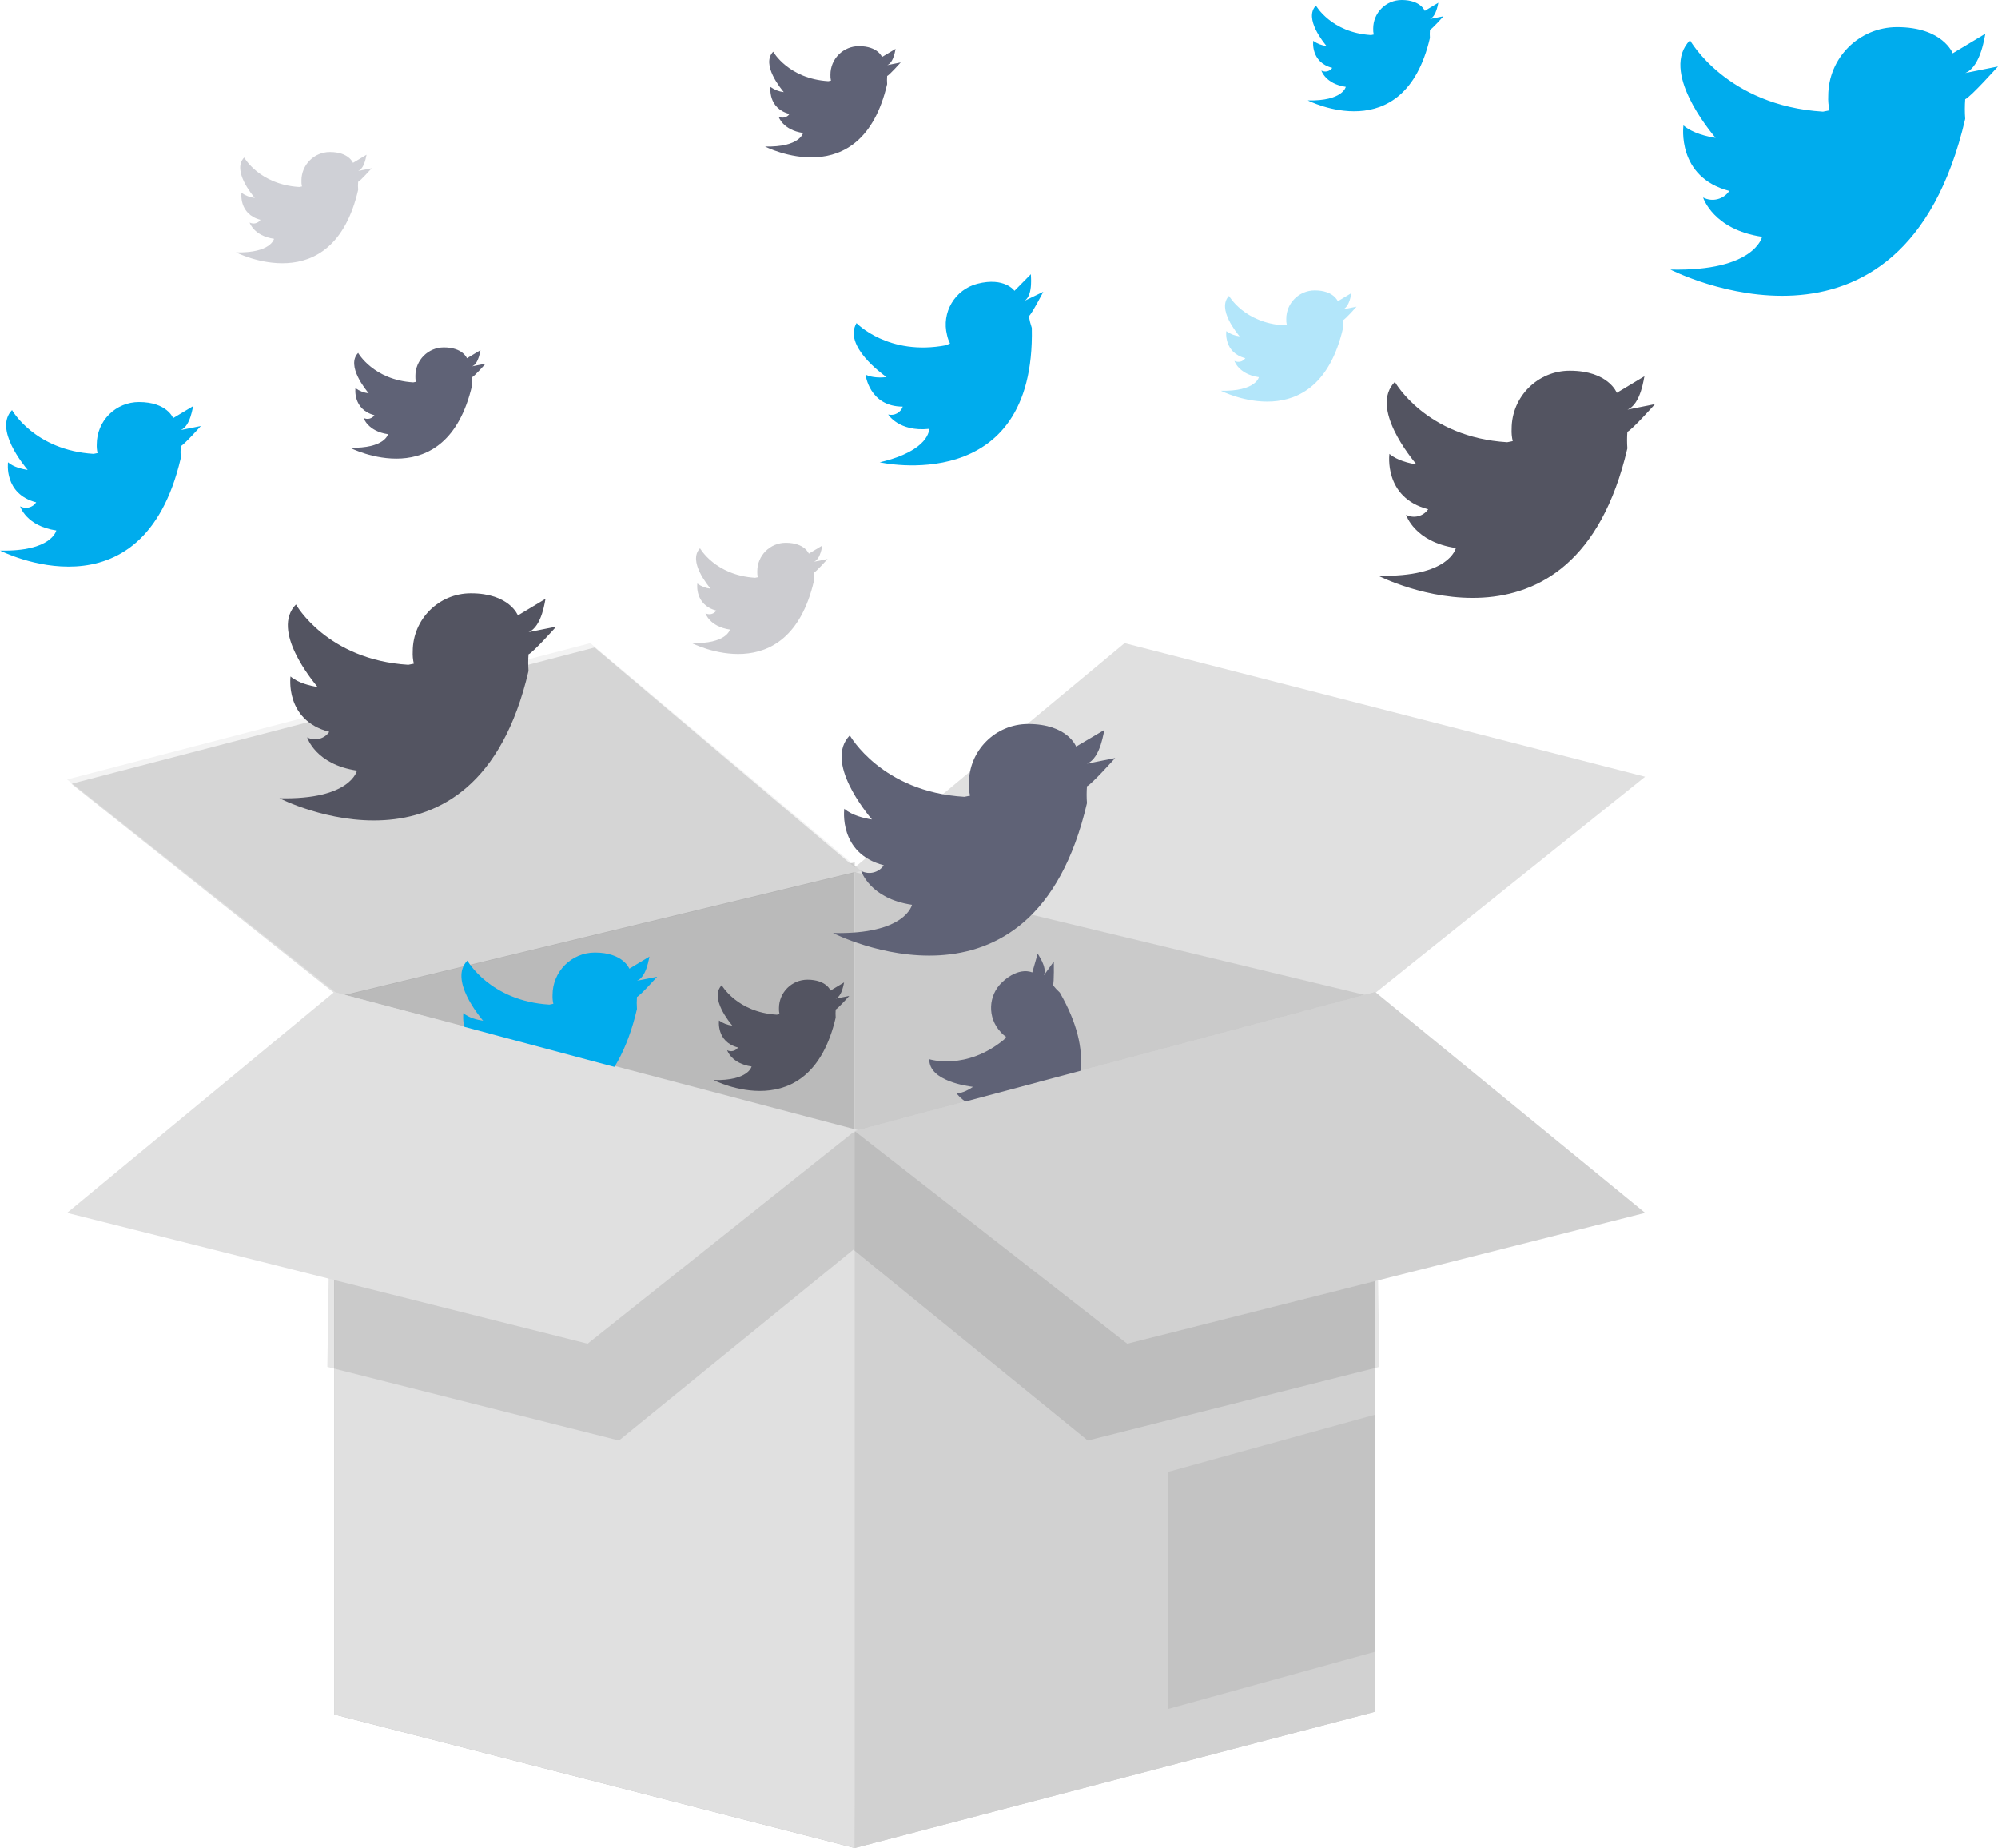
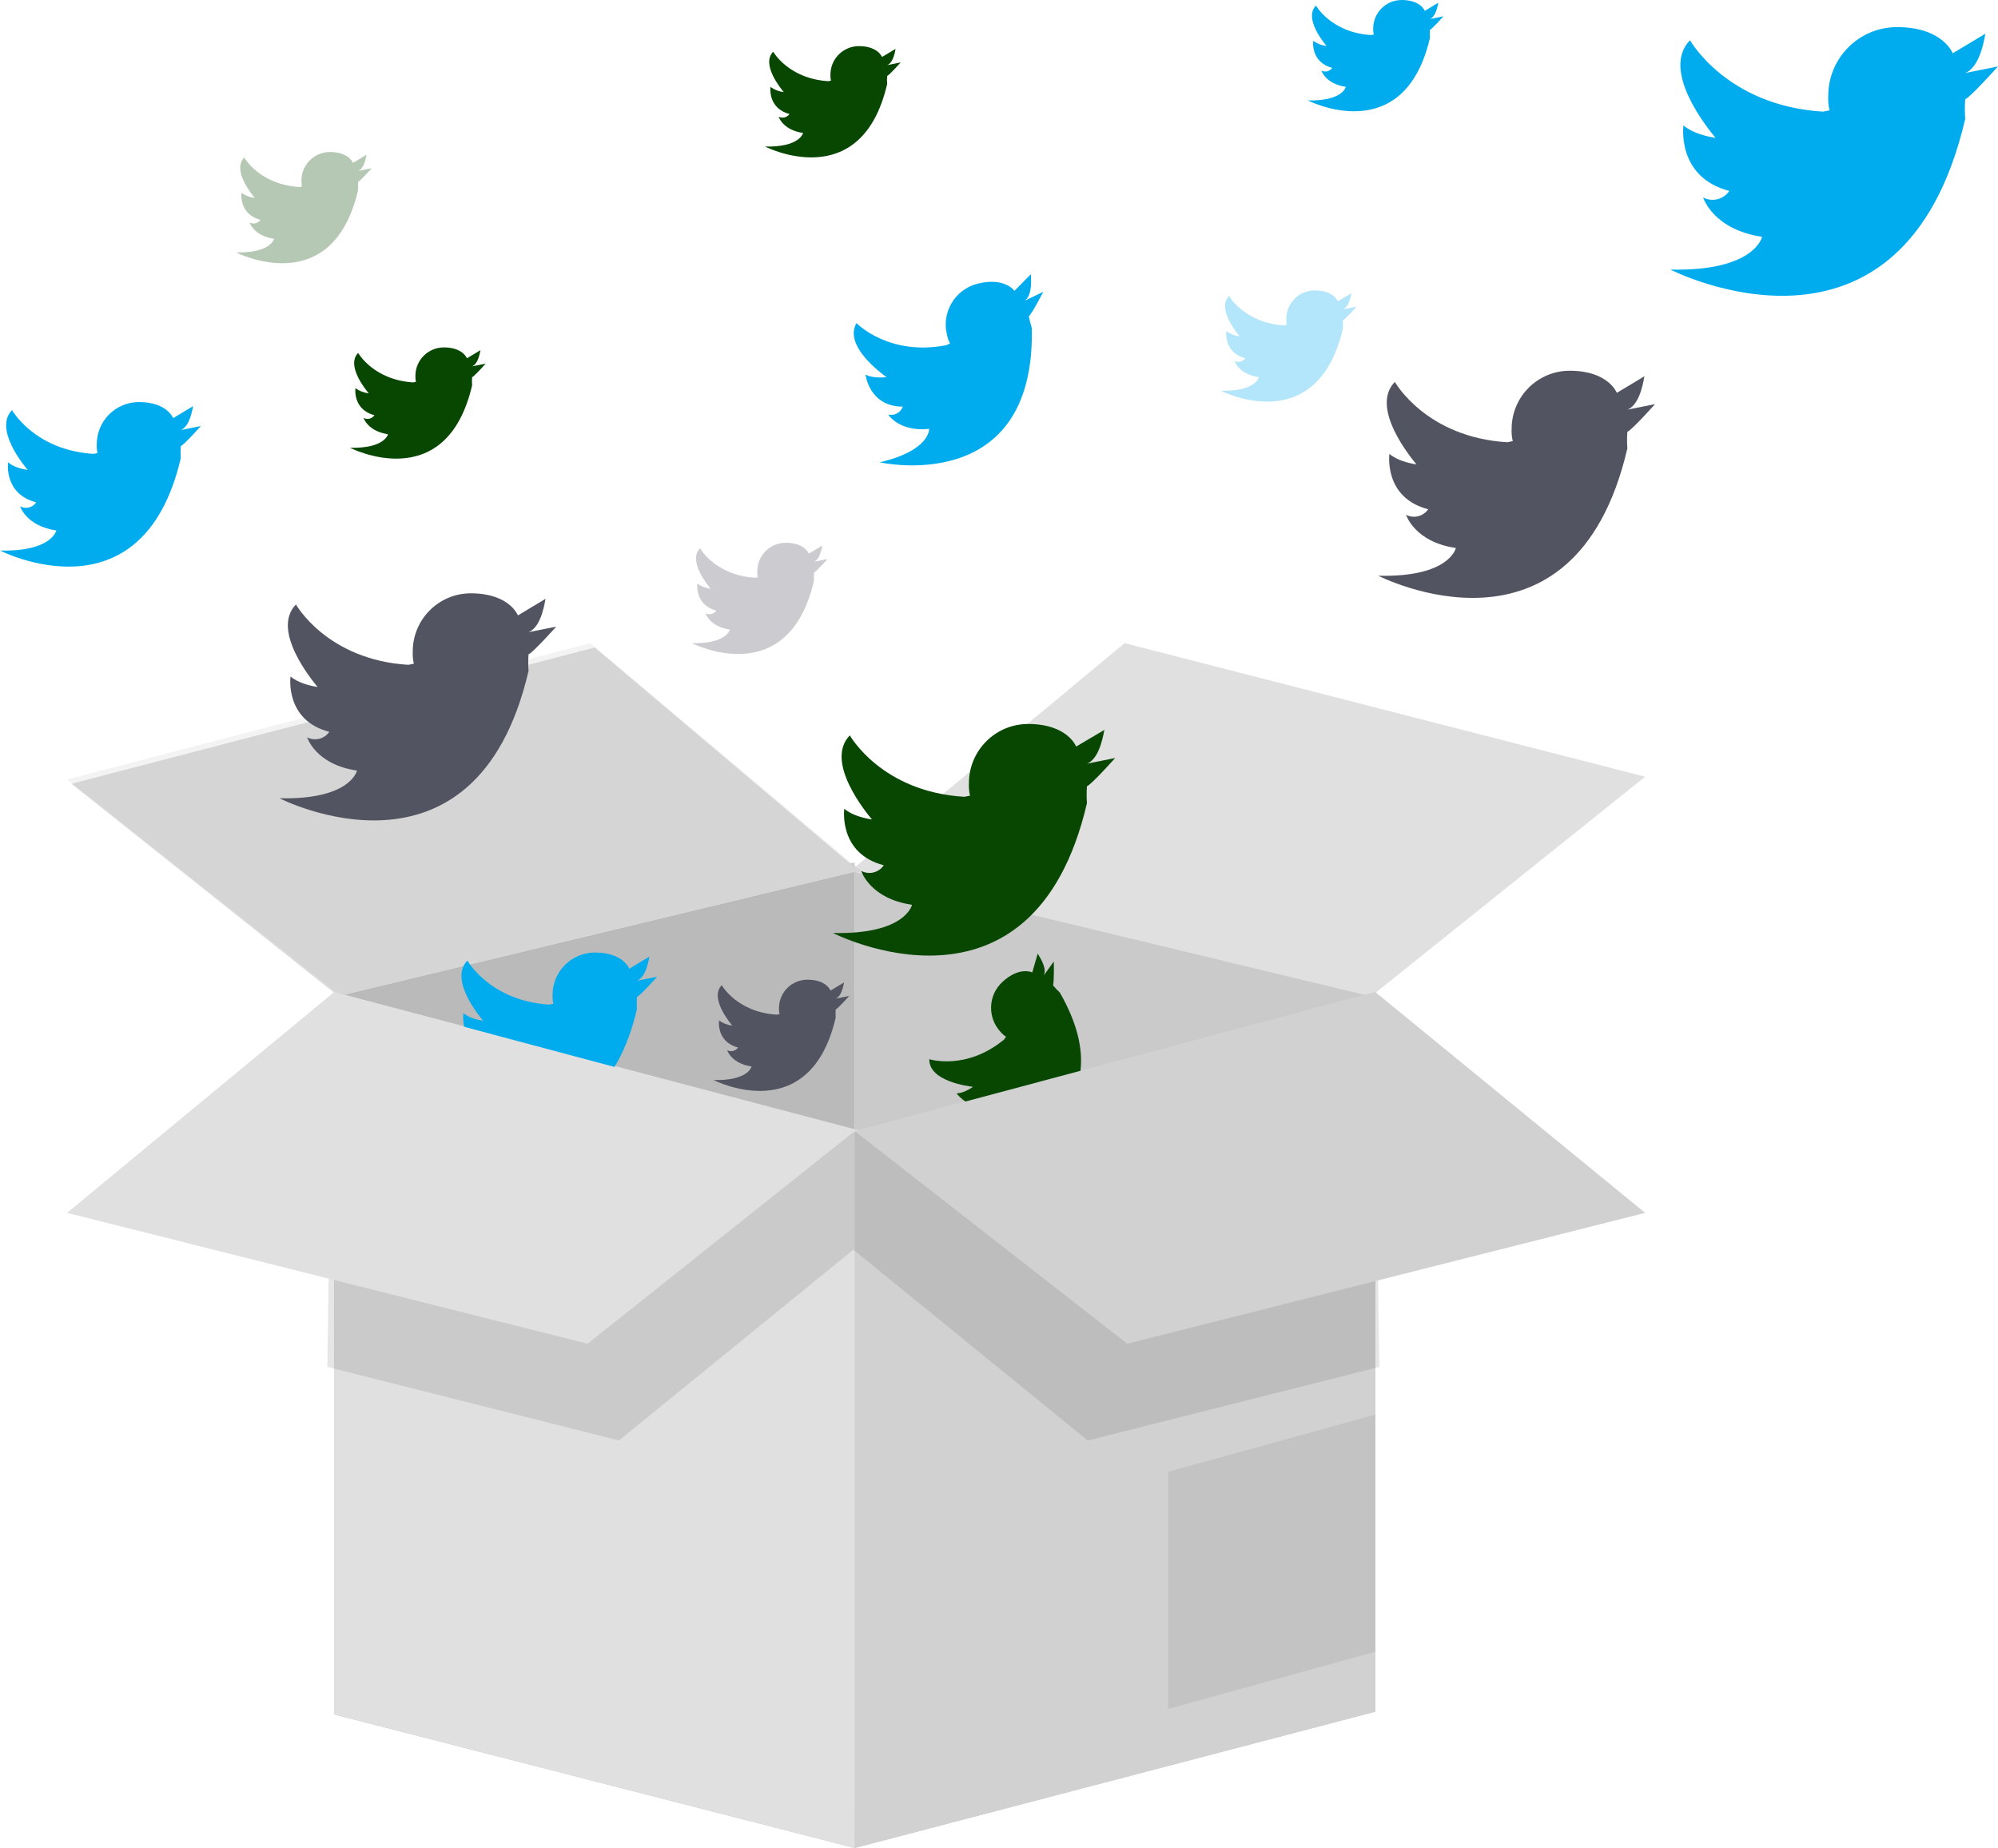
<svg xmlns="http://www.w3.org/2000/svg" data-name="Layer 1" width="813.15" height="752" viewBox="0 0 813.15 752">
  <path fill="#e0e0e0" d="M559.73 403.7l-211.87-51.03V752l211.87-55.46V403.7z" />
  <path opacity=".1" d="M559.73 403.7l-211.87-51.03V752l211.87-55.46V403.7z" />
  <path fill="#e0e0e0" d="M135.99 403.7l211.87-51.03V752l-211.87-54.35V403.7z" />
  <path opacity=".17" d="M135.99 401.93l211.87-51.02V752l-211.87-54.35V401.93z" />
  <path fill="#e0e0e0" d="M346.09 354.44l111.59-92.73 211.86 54.36-111.58 89.39-211.87-51.02z" />
  <path fill="#e0e0e0" d="M29.05 318.94l108.71 86.52 211.86-51.02-107.59-90.96-212.98 55.46z" />
  <path opacity=".05" d="M27.29 317.18l111.35 88.28 211.87-51.02-110.25-92.73-212.97 55.47z" />
  <path fill="#e0e0e0" d="M135.99 403.7v293.95L347.86 752l2.86-291.73-214.73-56.57z" />
  <path fill="#e0e0e0" d="M559.73 696.54L347.86 752V460.27l211.87-56.57v292.84z" />
  <path opacity=".07" d="M559.73 696.54L347.86 752V460.27l211.87-56.57v292.84z" />
  <path opacity=".07" d="M475.42 598.92v96.51l84.31-23.3v-96.5l-84.31 23.29z" />
  <path opacity=".1" d="M133.22 556.22l118.69 29.95 95.4-77.65v-47.7l-211.87-53.24-2.22 148.64zm428.17 0L442.7 586.17l-95.39-77.65v-47.7l211.86-53.24 2.22 148.64z" />
  <path d="M259.23 399.1l8.21-1.64s-6.9 7.72-8.21 8.21a33.05 33.05 0 000 4.93c-15.77 67.69-73.93 37.79-73.93 37.79 21.19.49 23-8.21 23-8.21-12.32-1.81-14.79-9.86-14.79-9.86a5.08 5.08 0 006.57-1.64c-13.31-3.45-11.5-16.43-11.5-16.43 2.3 2 5.91 2.79 8.05 3.12-1.48-1.81-14-16.76-6.41-24.48 0 0 9.2 16.43 33.35 17.91l1.64-.33a12.89 12.89 0 01-.33-3.61 17.25 17.25 0 0117.25-17.25c11.5 0 14 6.57 14 6.57l8.21-4.93c-.18-.01-1 8.21-5.11 9.85z" fill="#00aced" />
  <path fill="#e0e0e0" d="M135.99 403.7l-108.7 89.85 211.86 53.24 108.71-86.52-211.87-56.57z" />
-   <path d="M424.82 396.91l4.06-5.65s.18 8.6-.34 9.65a27.47 27.47 0 002.79 3c28.77 50.08-23.53 64.86-23.53 64.86 13.16-11.71 9.33-18 9.33-18-8.56 5.85-14.56 2.35-14.56 2.35a4.22 4.22 0 003.06-4.72c-10 5.44-16.3-3.47-16.3-3.47 2.52-.1 5.18-1.65 6.66-2.66-1.92-.26-18-2.27-17.77-11.25 0 0 14.9 4.77 30.42-8l.81-1.13a10.71 10.71 0 01-2.25-2 14.33 14.33 0 01.71-20.26c7-6.52 12.21-3.92 12.21-3.92l2.2-7.65c-.09.07 4.06 5.52 2.5 8.85z" fill="#5f6276" />
+   <path d="M424.82 396.91l4.06-5.65s.18 8.6-.34 9.65a27.47 27.47 0 002.79 3c28.77 50.08-23.53 64.86-23.53 64.86 13.16-11.71 9.33-18 9.33-18-8.56 5.85-14.56 2.35-14.56 2.35a4.22 4.22 0 003.06-4.72c-10 5.44-16.3-3.47-16.3-3.47 2.52-.1 5.18-1.65 6.66-2.66-1.92-.26-18-2.27-17.77-11.25 0 0 14.9 4.77 30.42-8l.81-1.13a10.71 10.71 0 01-2.25-2 14.33 14.33 0 01.71-20.26c7-6.52 12.21-3.92 12.21-3.92l2.2-7.65c-.09.07 4.06 5.52 2.5 8.85z" fill="#074701" />
  <path fill="#e0e0e0" d="M559.73 403.7l109.81 89.85-210.76 53.24-110.92-86.52 211.87-56.57z" />
  <path opacity=".07" d="M559.73 403.7l109.81 89.85-210.76 53.24-110.92-86.52 211.87-56.57z" />
  <path d="M417.09 122.35l7.51-3.61s-4.74 9.15-5.89 9.95a32.88 32.88 0 001.22 4.75c1.53 69.12-61.9 54.68-61.9 54.68 20.54-4.76 20.13-13.6 20.13-13.6-12.32 1.3-16.68-5.84-16.68-5.84a5 5 0 005.93-3.21c-13.68 0-15.14-13-15.14-13 2.7 1.33 6.39 1.23 8.53 1-1.87-1.38-17.6-12.7-12.22-22 0 0 12.93 13.56 36.56 9l1.5-.72a12.82 12.82 0 01-1.21-3.4 17.16 17.16 0 0112.36-20.89c11.08-2.84 15.08 2.88 15.08 2.88l6.7-6.78c-.17.07 1.07 8.19-2.48 10.79zM73.57 175l8.17-1.63s-6.86 7.68-8.17 8.17a32.88 32.88 0 000 4.9C57.88 253.77.03 224.03.03 224.03c21.08.49 22.88-8.17 22.88-8.17-12.26-1.8-14.71-9.81-14.71-9.81a5 5 0 006.54-1.63C1.47 201 3.27 188.12 3.27 188.12c2.29 2 5.88 2.78 8 3.11-1.47-1.8-13.89-16.67-6.37-24.35 0 0 9.15 16.34 33.18 17.81l1.63-.33a12.82 12.82 0 01-.33-3.6 17.16 17.16 0 0117.19-17.15c11.44 0 13.89 6.54 13.89 6.54l8.17-4.9c-.19-.01-1 8.16-5.06 9.75zM799.81 29.71l13.33-2.67s-11.2 12.53-13.33 13.33a53.64 53.64 0 000 8c-25.6 109.85-120 61.32-120 61.32 34.39.8 37.33-13.33 37.33-13.33-20-2.93-24-16-24-16a8.24 8.24 0 0010.66-2.67c-21.6-5.6-18.66-26.66-18.66-26.66 3.73 3.2 9.6 4.53 13.06 5.07-2.4-2.93-22.66-27.2-10.4-39.73 0 0 14.93 26.66 54.12 29.06l2.67-.53a20.92 20.92 0 01-.53-5.87 28 28 0 0128-28c18.66 0 22.66 10.66 22.66 10.66l13.33-8c-.24.02-1.57 13.31-8.24 16.02zM581.95 7.73l5.52-1.1s-4.64 5.19-5.52 5.52a22.21 22.21 0 000 3.31c-10.6 45.5-49.69 25.4-49.69 25.4 14.25.33 15.46-5.52 15.46-5.52-8.28-1.21-9.94-6.63-9.94-6.63a3.41 3.41 0 004.42-1.1c-8.94-2.32-7.73-11-7.73-11a11.48 11.48 0 005.41 2.1c-1-1.21-9.39-11.26-4.31-16.45 0 0 6.18 11 22.42 12l1.1-.22a8.66 8.66 0 01-.22-2.43A11.59 11.59 0 01570.47 0c7.73 0 9.39 4.42 9.39 4.42l5.52-3.31c-.12-.01-.67 5.52-3.43 6.62z" fill="#00aced" />
  <path d="M331.28 228.58l5.52-1.1s-4.64 5.19-5.52 5.52a22.21 22.21 0 000 3.31c-10.6 45.5-49.69 25.4-49.69 25.4 14.25.33 15.46-5.52 15.46-5.52-8.28-1.21-9.94-6.63-9.94-6.63a3.41 3.41 0 004.42-1.1c-8.94-2.32-7.73-11-7.73-11a11.48 11.48 0 005.41 2.1c-1-1.21-9.39-11.26-4.31-16.45 0 0 6.18 11 22.42 12l1.1-.22a8.66 8.66 0 01-.22-2.43 11.59 11.59 0 0111.59-11.59c7.73 0 9.39 4.42 9.39 4.42l5.52-3.31c-.13.02-.66 5.5-3.42 6.6z" fill="#535461" opacity=".3" />
  <path d="M546.57 125.89l5.52-1.1s-4.59 5.21-5.52 5.51a22.21 22.21 0 000 3.31c-10.6 45.5-49.69 25.4-49.69 25.4 14.25.33 15.46-5.52 15.46-5.52-8.28-1.21-9.94-6.63-9.94-6.63a3.41 3.41 0 004.42-1.1c-8.94-2.32-7.73-11-7.73-11a11.48 11.48 0 005.41 2.1c-1-1.21-9.39-11.26-4.31-16.45 0 0 6.18 11 22.42 12l1.1-.22a8.66 8.66 0 01-.22-2.43 11.59 11.59 0 0111.59-11.59c7.73 0 9.39 4.42 9.39 4.42l5.52-3.31c-.06-.02-.62 5.5-3.42 6.61z" fill="#00aced" opacity=".3" />
-   <path d="M442.37 310.76l11.48-2.3s-9.65 10.8-11.48 11.48a46.21 46.21 0 000 6.89c-22.05 94.63-103.36 52.83-103.36 52.83 29.63.69 32.16-11.48 32.16-11.48-17.23-2.53-20.67-13.78-20.67-13.78a7.1 7.1 0 009.19-2.3c-18.6-4.82-16.08-23-16.08-23 3.22 2.76 8.27 3.9 11.25 4.36-2.07-2.53-19.52-23.43-9-34.22 0 0 12.86 23 46.63 25l2.3-.46a18 18 0 01-.46-5.05 24.11 24.11 0 0124.12-24.12c16.08 0 19.52 9.19 19.52 9.19l11.52-6.8c-.23 0-1.38 11.47-7.12 13.76zM361.09 26.5l5.48-1.1s-4.64 5.19-5.52 5.52a22.21 22.21 0 000 3.31c-10.6 45.5-49.69 25.4-49.69 25.4 14.25.33 15.46-5.52 15.46-5.52-8.28-1.21-9.94-6.63-9.94-6.63a3.41 3.41 0 004.42-1.1c-8.94-2.32-7.73-11-7.73-11a11.48 11.48 0 005.41 2.1c-1-1.21-9.39-11.26-4.31-16.45 0 0 6.18 11 22.42 12l1.1-.22a8.66 8.66 0 01-.22-2.43 11.59 11.59 0 0111.6-11.61c7.73 0 9.39 4.42 9.39 4.42l5.52-3.31c-.07 0-.62 5.52-3.39 6.62zM192.14 149.08l5.52-1.1s-4.64 5.19-5.52 5.52a22.21 22.21 0 000 3.31c-10.6 45.5-49.69 25.4-49.69 25.4 14.25.33 15.46-5.52 15.46-5.52-8.28-1.21-9.94-6.63-9.94-6.63a3.41 3.41 0 004.42-1.1c-8.94-2.32-7.73-11-7.73-11a11.48 11.48 0 005.41 2.1c-1-1.21-9.39-11.26-4.31-16.45 0 0 6.18 11 22.42 12l1.1-.22a8.66 8.66 0 01-.22-2.43 11.59 11.59 0 0111.59-11.59c7.73 0 9.39 4.42 9.39 4.42l5.52-3.31c-.11-.03-.66 5.52-3.42 6.6z" fill="#5f6276" />
-   <path d="M145.76 69.57l5.52-1.1s-4.64 5.19-5.52 5.52a22.21 22.21 0 000 3.31c-10.6 45.5-49.69 25.4-49.69 25.4 14.25.33 15.46-5.52 15.46-5.52-8.28-1.21-9.94-6.63-9.94-6.63a3.41 3.41 0 004.42-1.1c-8.94-2.32-7.73-11-7.73-11a11.48 11.48 0 005.41 2.1c-1-1.21-9.39-11.26-4.31-16.45 0 0 6.18 11 22.42 12l1.1-.22a8.66 8.66 0 01-.22-2.43 11.59 11.59 0 0111.59-11.59c7.73 0 9.39 4.42 9.39 4.42l5.52-3.31c-.11-.03-.61 5.5-3.42 6.6z" fill="#5f6276" opacity=".3" />
+   <path d="M442.37 310.76l11.48-2.3s-9.65 10.8-11.48 11.48a46.21 46.21 0 000 6.89c-22.05 94.63-103.36 52.83-103.36 52.83 29.63.69 32.16-11.48 32.16-11.48-17.23-2.53-20.67-13.78-20.67-13.78a7.1 7.1 0 009.19-2.3c-18.6-4.82-16.08-23-16.08-23 3.22 2.76 8.27 3.9 11.25 4.36-2.07-2.53-19.52-23.43-9-34.22 0 0 12.86 23 46.63 25l2.3-.46a18 18 0 01-.46-5.05 24.11 24.11 0 0124.12-24.12c16.08 0 19.52 9.19 19.52 9.19l11.52-6.8c-.23 0-1.38 11.47-7.12 13.76zM361.09 26.5l5.48-1.1s-4.64 5.19-5.52 5.52a22.21 22.21 0 000 3.31c-10.6 45.5-49.69 25.4-49.69 25.4 14.25.33 15.46-5.52 15.46-5.52-8.28-1.21-9.94-6.63-9.94-6.63a3.41 3.41 0 004.42-1.1c-8.94-2.32-7.73-11-7.73-11a11.48 11.48 0 005.41 2.1c-1-1.21-9.39-11.26-4.31-16.45 0 0 6.18 11 22.42 12l1.1-.22a8.66 8.66 0 01-.22-2.43 11.59 11.59 0 0111.6-11.61c7.73 0 9.39 4.42 9.39 4.42l5.52-3.31c-.07 0-.62 5.52-3.39 6.62zM192.14 149.08l5.52-1.1s-4.64 5.19-5.52 5.52a22.21 22.21 0 000 3.31c-10.6 45.5-49.69 25.4-49.69 25.4 14.25.33 15.46-5.52 15.46-5.52-8.28-1.21-9.94-6.63-9.94-6.63a3.41 3.41 0 004.42-1.1c-8.94-2.32-7.73-11-7.73-11a11.48 11.48 0 005.41 2.1c-1-1.21-9.39-11.26-4.31-16.45 0 0 6.18 11 22.42 12l1.1-.22a8.66 8.66 0 01-.22-2.43 11.59 11.59 0 0111.59-11.59c7.73 0 9.39 4.42 9.39 4.42l5.52-3.31c-.11-.03-.66 5.52-3.42 6.6z" fill="#074701" />
+   <path d="M145.76 69.57l5.52-1.1s-4.64 5.19-5.52 5.52a22.21 22.21 0 000 3.31c-10.6 45.5-49.69 25.4-49.69 25.4 14.25.33 15.46-5.52 15.46-5.52-8.28-1.21-9.94-6.63-9.94-6.63a3.41 3.41 0 004.42-1.1c-8.94-2.32-7.73-11-7.73-11a11.48 11.48 0 005.41 2.1c-1-1.21-9.39-11.26-4.31-16.45 0 0 6.18 11 22.42 12l1.1-.22a8.66 8.66 0 01-.22-2.43 11.59 11.59 0 0111.59-11.59c7.73 0 9.39 4.42 9.39 4.42l5.52-3.31c-.11-.03-.61 5.5-3.42 6.6z" fill="#074701" opacity=".3" />
  <path d="M340.11 406.37l5.52-1.1s-4.64 5.19-5.52 5.52a22.21 22.21 0 000 3.31c-10.6 45.5-49.69 25.4-49.69 25.4 14.25.33 15.46-5.52 15.46-5.52-8.28-1.21-9.94-6.63-9.94-6.63a3.41 3.41 0 004.42-1.1c-8.94-2.32-7.73-11-7.73-11a11.48 11.48 0 005.41 2.1c-1-1.21-9.39-11.26-4.31-16.45 0 0 6.18 11 22.42 12l1.1-.22a8.66 8.66 0 01-.22-2.43 11.59 11.59 0 0111.59-11.59c7.73 0 9.39 4.42 9.39 4.42l5.52-3.31c-.1-.02-.66 5.5-3.42 6.6zM662.34 166.7l11.23-2.25s-9.46 10.59-11.26 11.26a45.32 45.32 0 000 6.76c-21.63 92.81-101.37 51.81-101.37 51.81 29.09.72 31.57-11.28 31.57-11.28-16.9-2.48-20.27-13.52-20.27-13.52a7 7 0 009-2.25c-18.25-4.73-15.77-22.53-15.77-22.53 3.15 2.7 8.11 3.83 11 4.28-2-2.48-19.15-23-8.79-33.57 0 0 12.62 22.53 45.73 24.55l2.25-.45a17.67 17.67 0 01-.45-5 23.65 23.65 0 0123.65-23.65c15.77 0 19.15 9 19.15 9l11.26-6.76c-.17.08-1.3 11.35-6.93 13.6zm-447.23 90.55l11.26-2.25s-9.46 10.59-11.26 11.26a45.32 45.32 0 000 6.76c-21.63 92.81-101.37 51.81-101.37 51.81 29.06.68 31.54-11.26 31.54-11.26-16.9-2.48-20.27-13.52-20.27-13.52a7 7 0 009-2.25c-18.25-4.73-15.77-22.53-15.77-22.53 3.15 2.7 8.11 3.83 11 4.28-2-2.48-19.15-23-8.79-33.57 0 0 12.62 22.53 45.73 24.55l2.25-.45a17.67 17.67 0 01-.45-5 23.65 23.65 0 0123.65-23.65c15.77 0 19.15 9 19.15 9l11.26-6.76c-.17.06-1.3 11.33-6.93 13.58z" fill="#535461" />
</svg>
